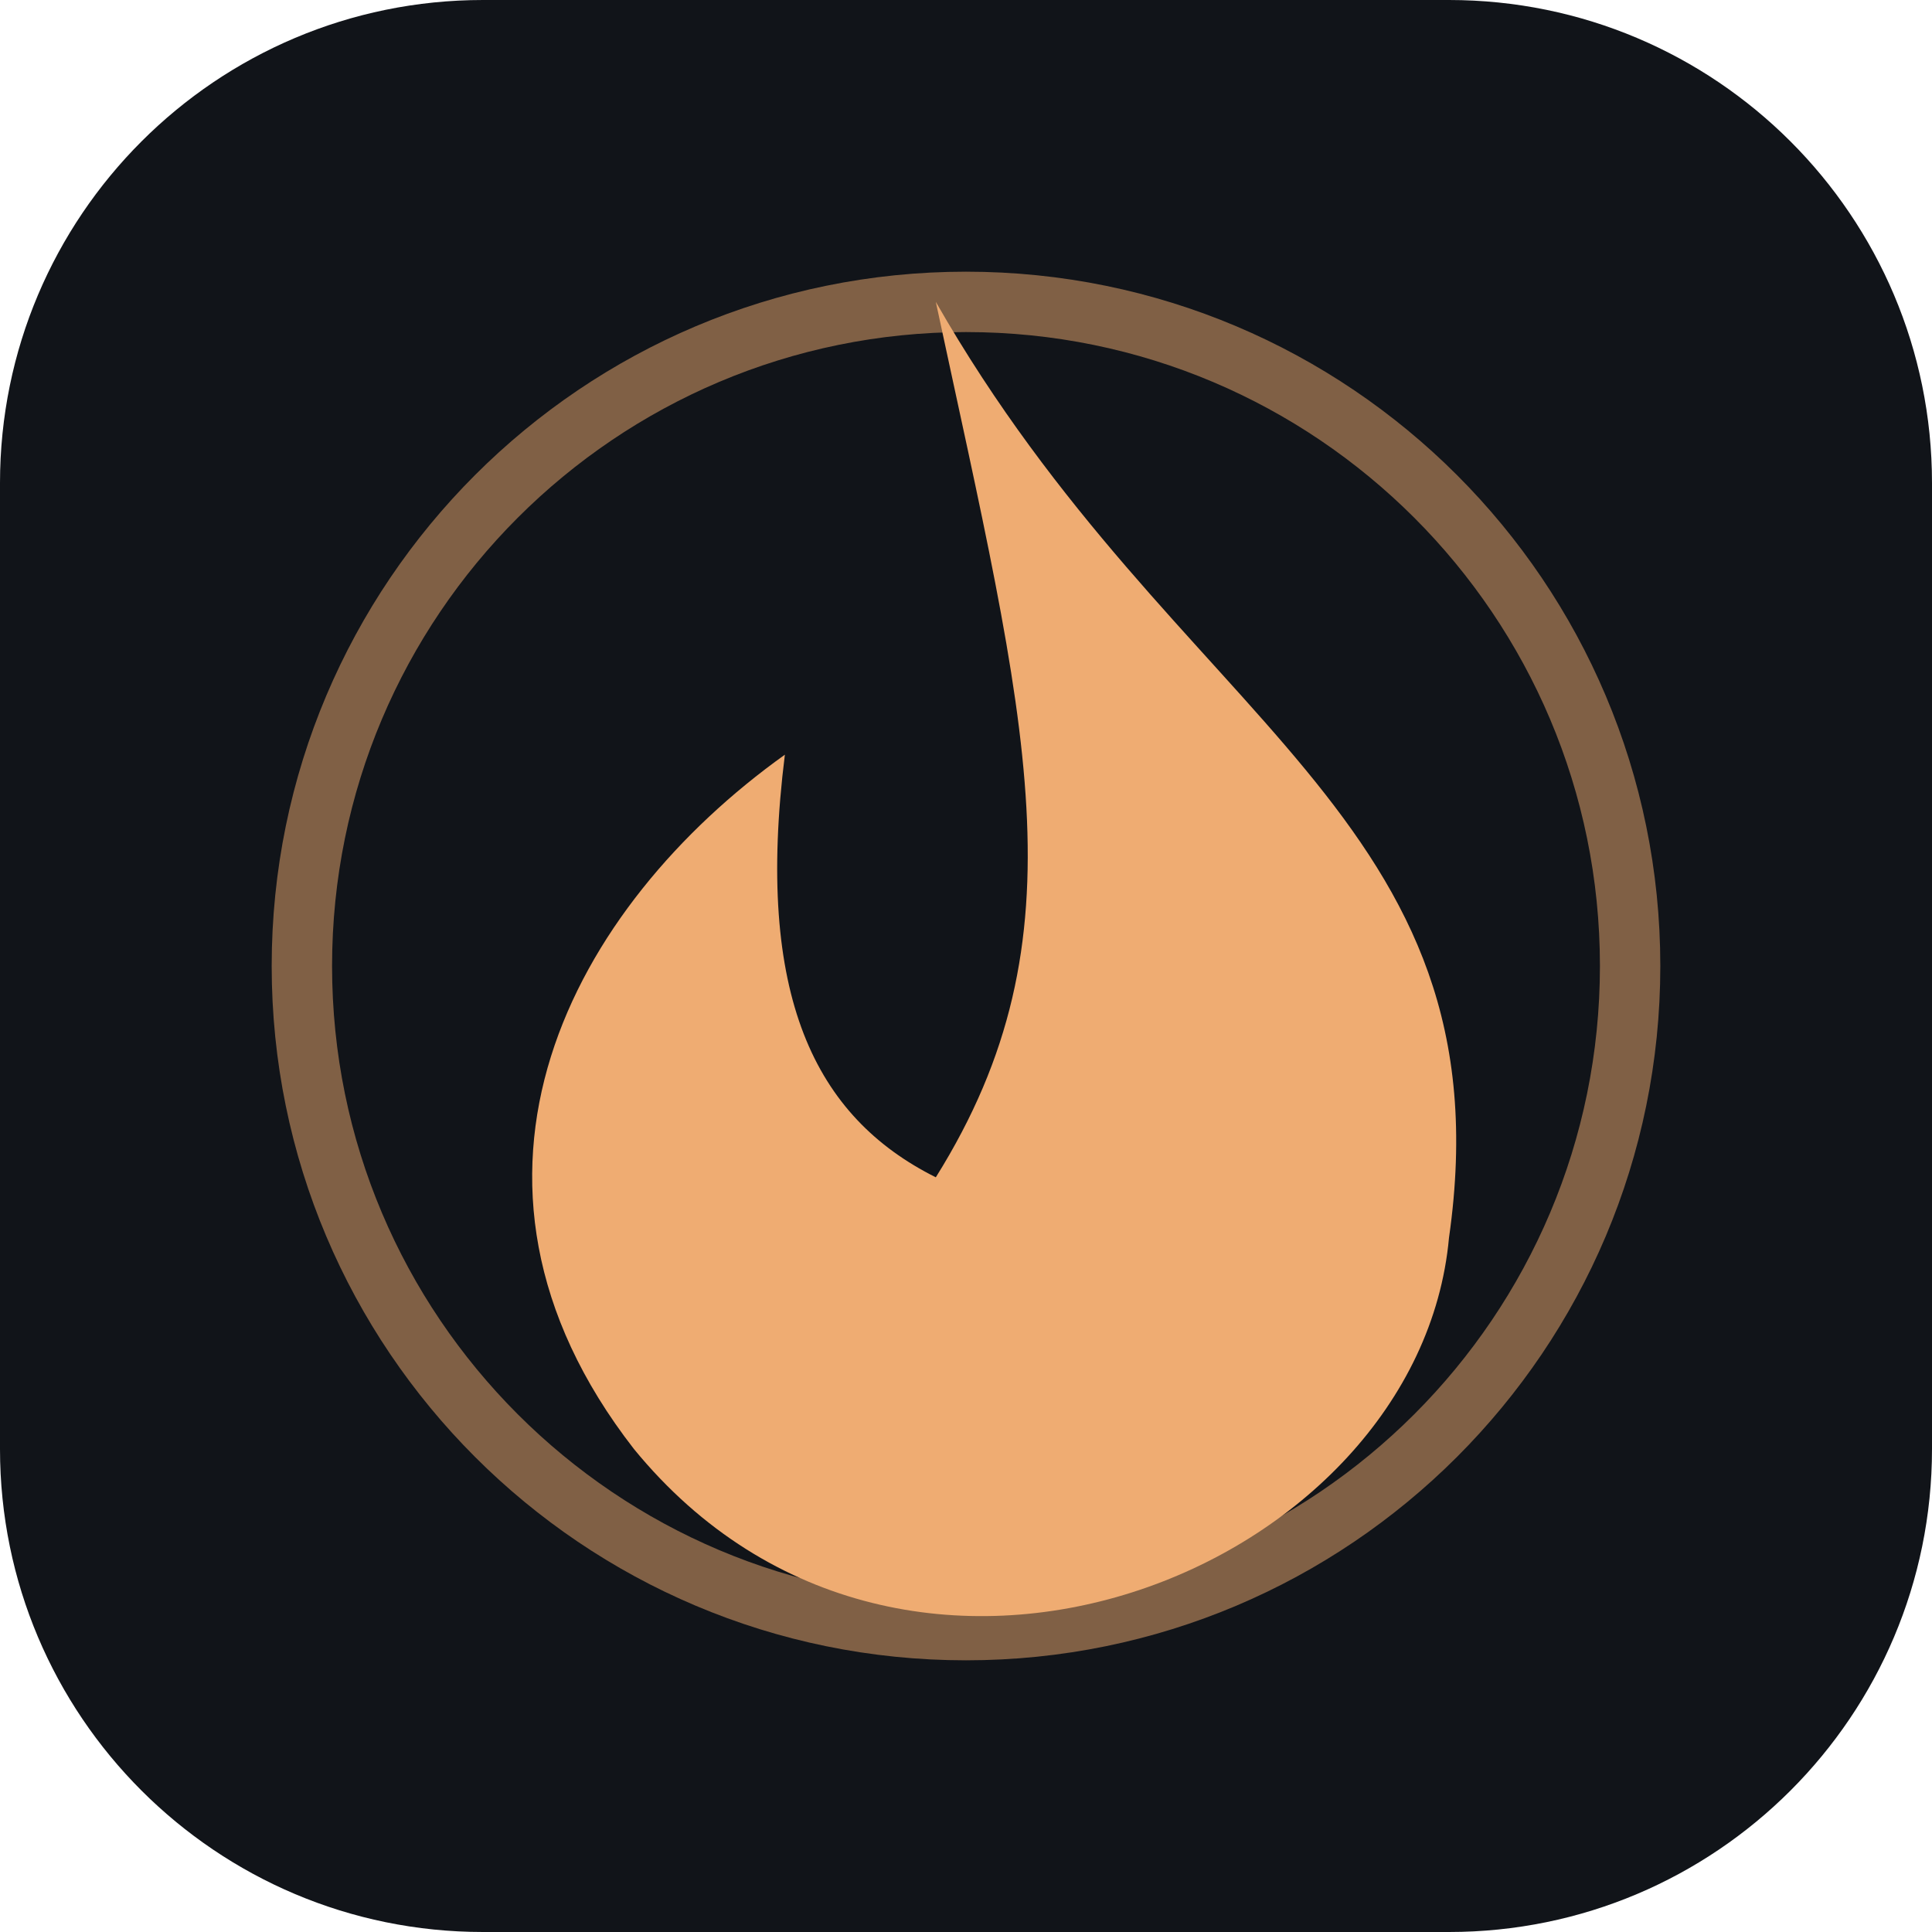
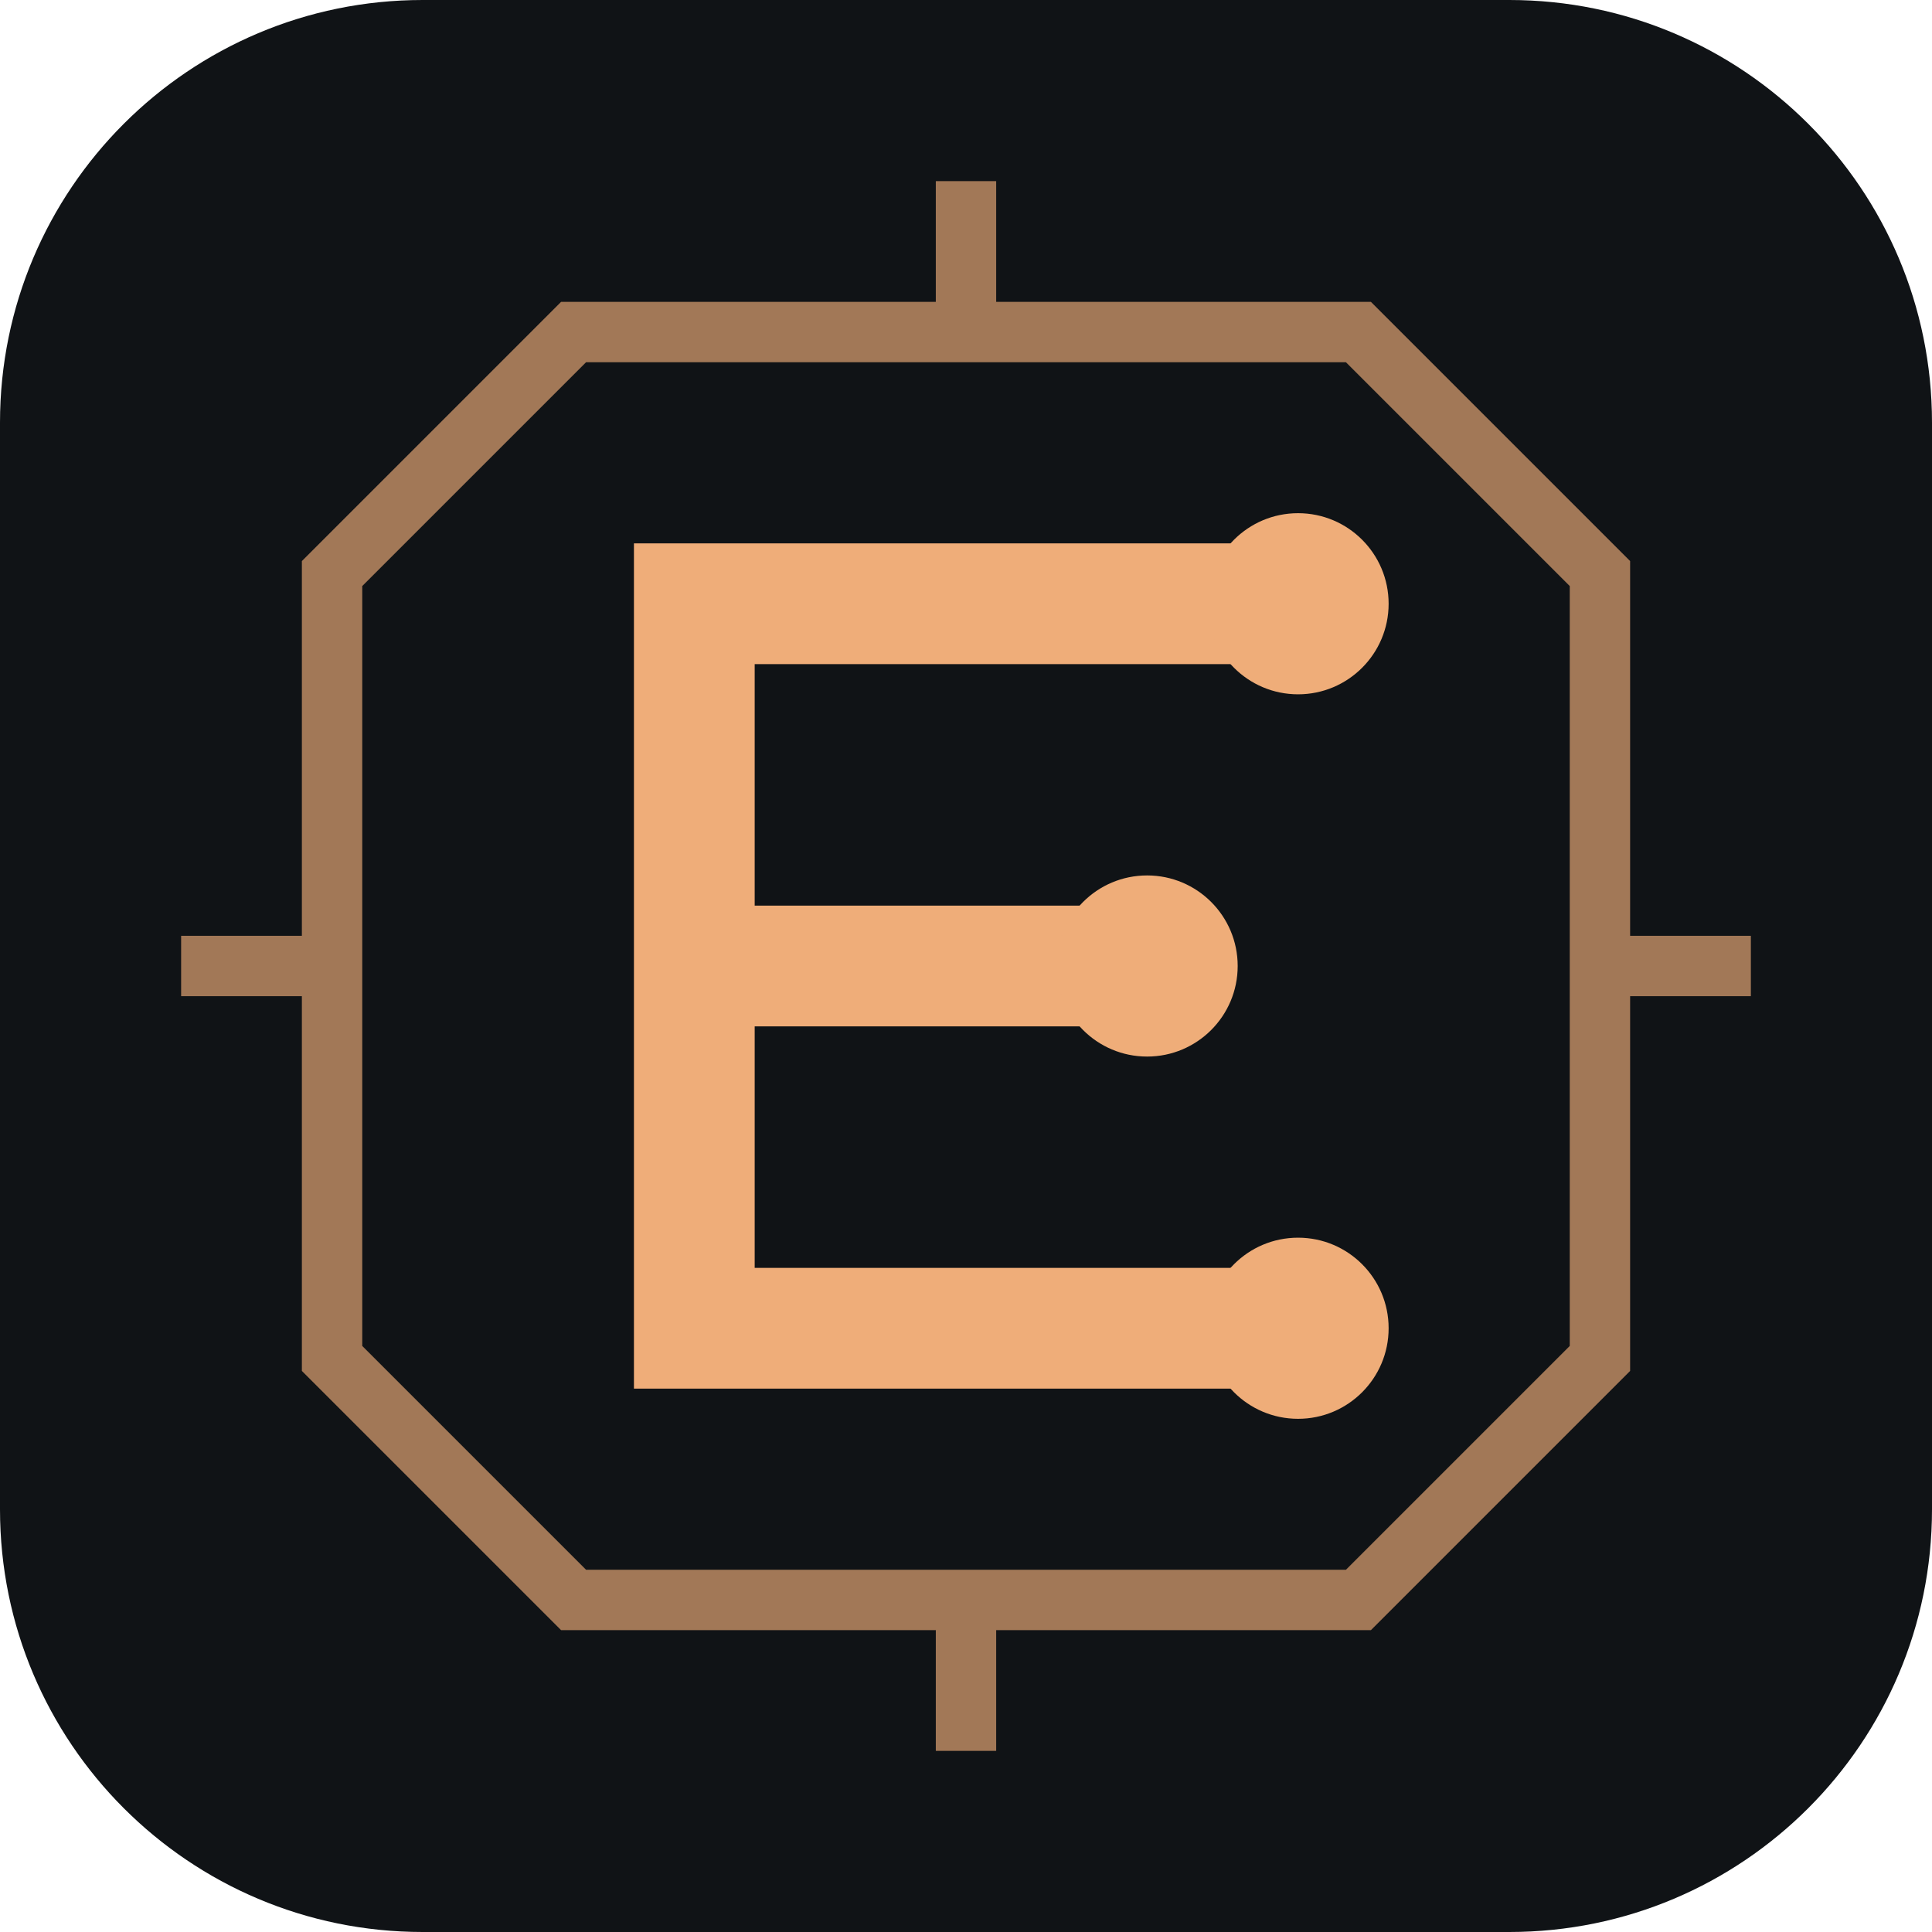
<svg xmlns="http://www.w3.org/2000/svg" viewBox="0 0 64 64">
-   <rect width="64" height="64" rx="16" fill="#111419" />
-   <circle cx="32" cy="32" r="22" fill="none" stroke="#efac72" stroke-width="2" opacity=".5" />
-   <path d="M31 10c8 14 19 17 17 31-1 11-18 18-27 7-7-9-2-18 5-23-1 8 1 12 5 14 5-8 3-15 0-29Z" fill="#efac72" />
+   <rect width="64" height="64" rx="14" fill="#101316" />
+   <g fill="none" stroke="#efad79" stroke-width="2" opacity=".65">
+     <path d="M19 11h26l8 8v26l-8 8H19l-8-8V19Z" />
+     <path d="M6 32h5m42 0h5M32 6v5m0 42v5" />
+   </g>
+   <path d="M42 20H23v24h19M23 32h14" fill="none" stroke="#efad79" stroke-width="4" stroke-linecap="square" />
+   <g fill="#efad79">
+     <circle cx="43" cy="20" r="3" />
+     <circle cx="38" cy="32" r="3" />
+     <circle cx="43" cy="44" r="3" />
+   </g>
</svg>
